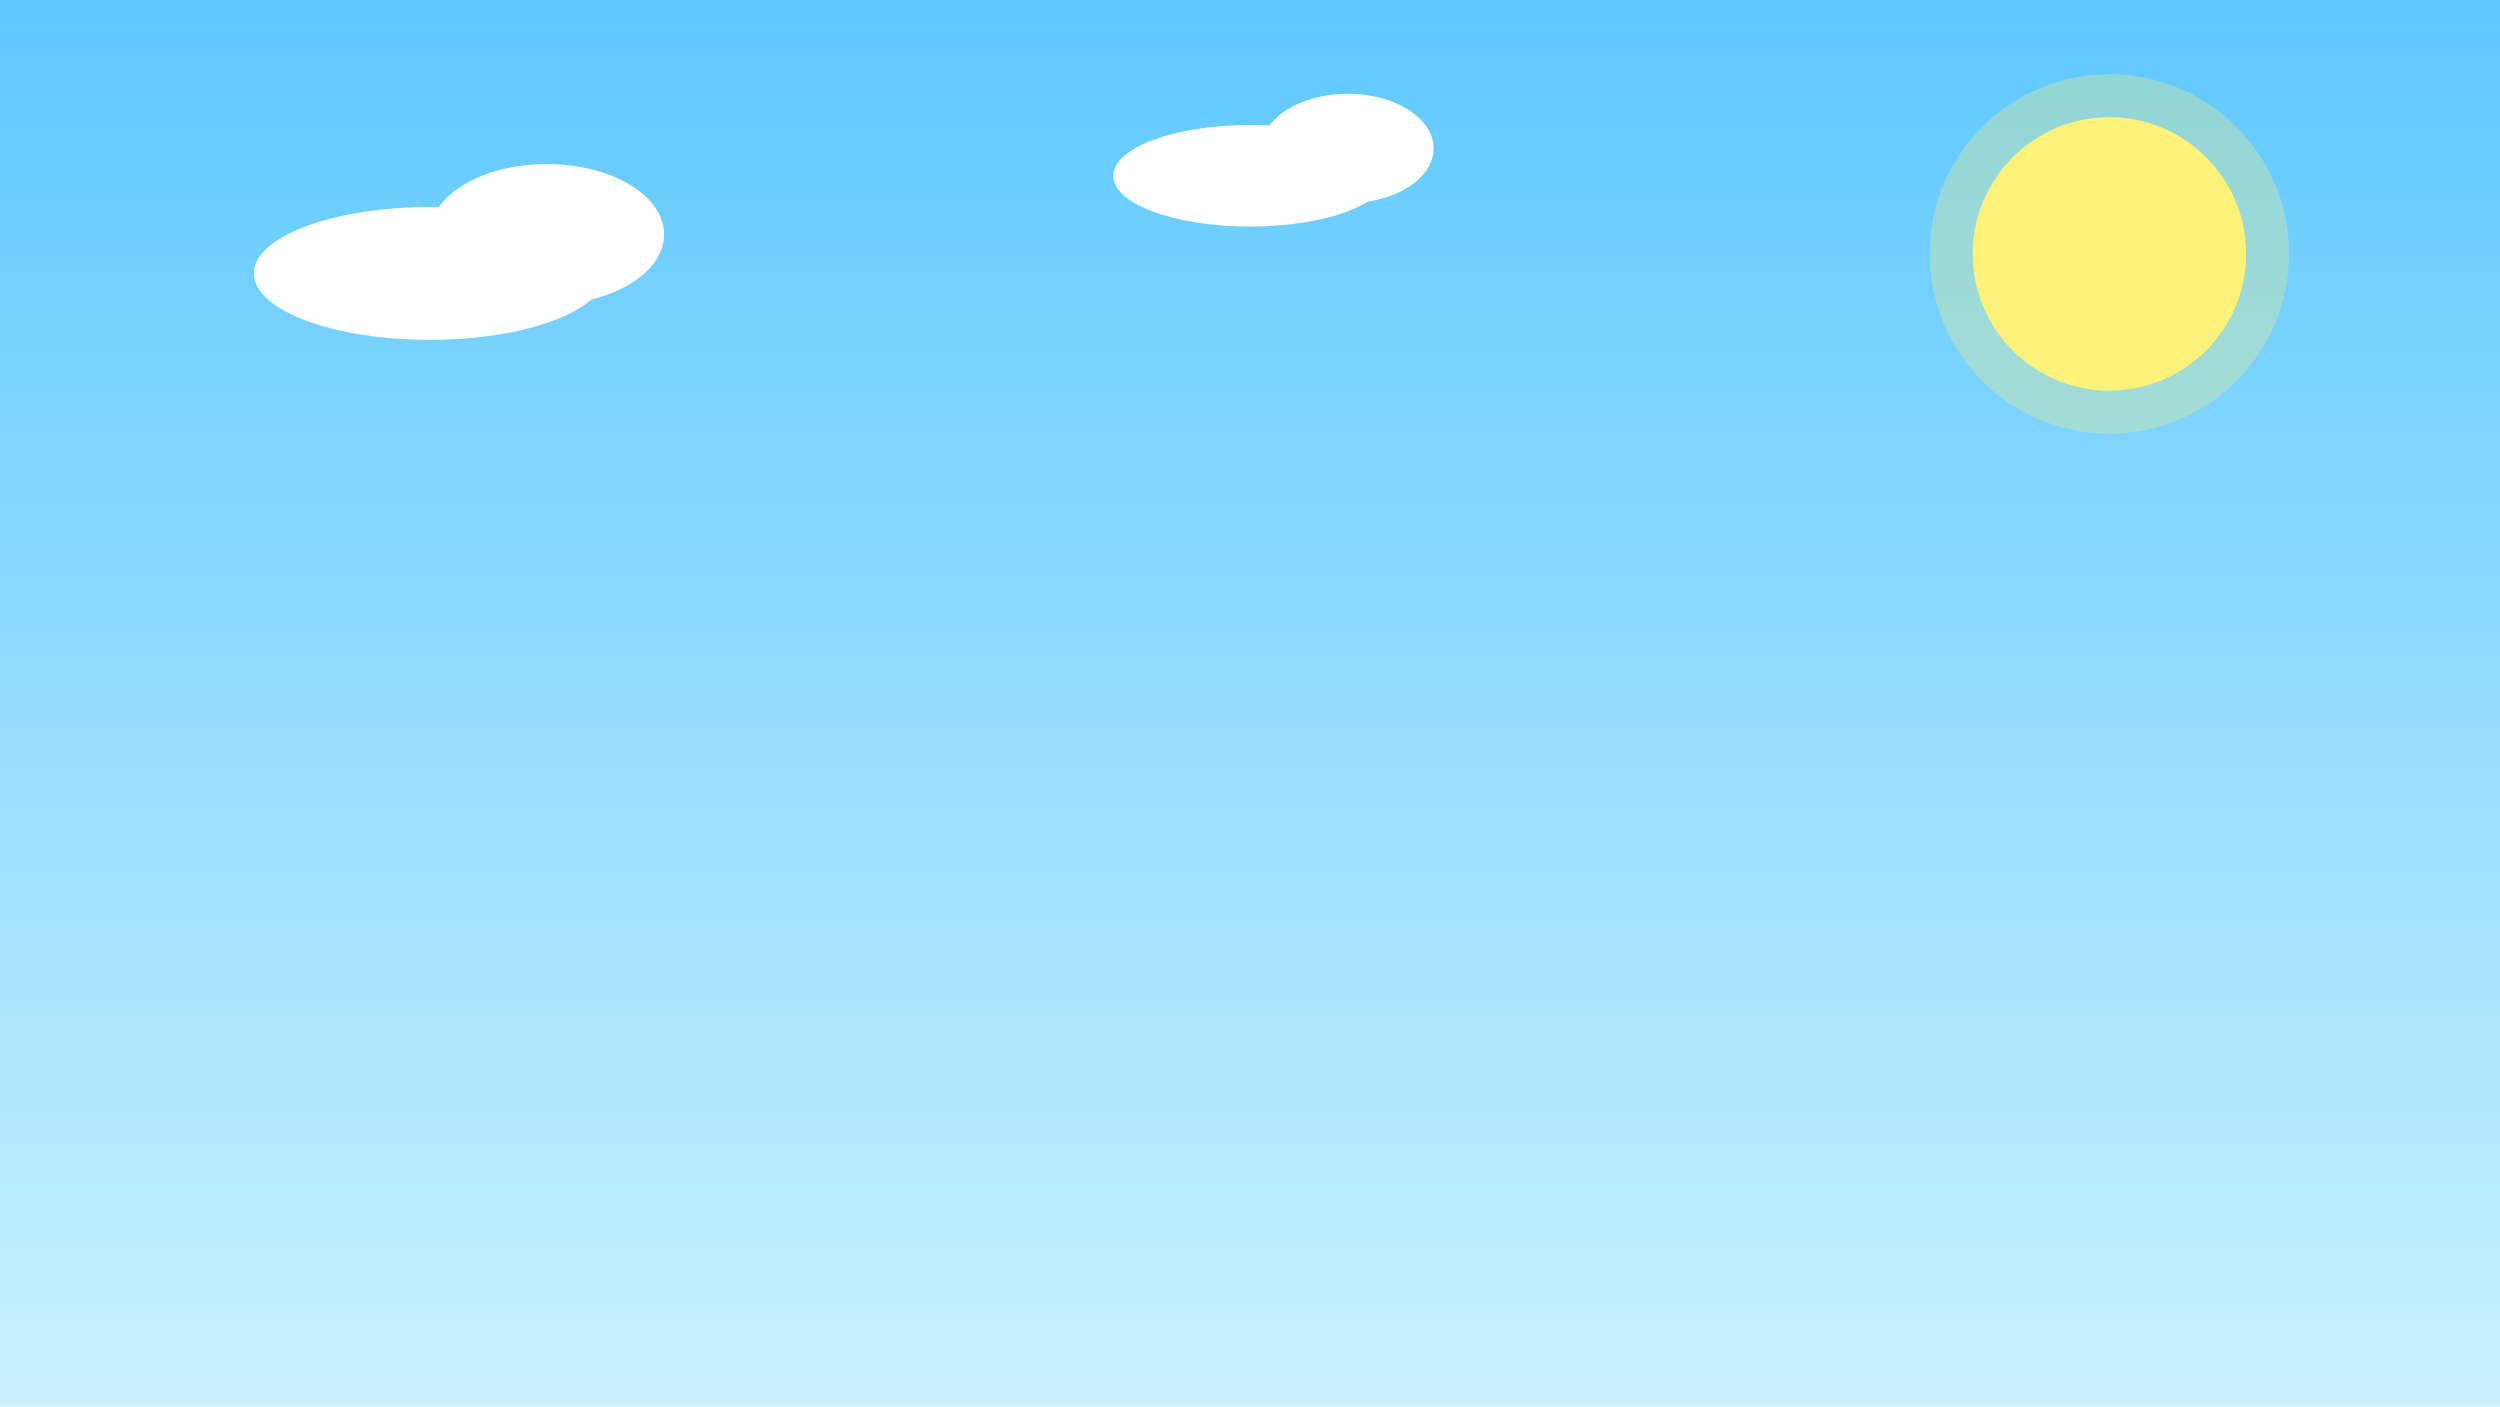
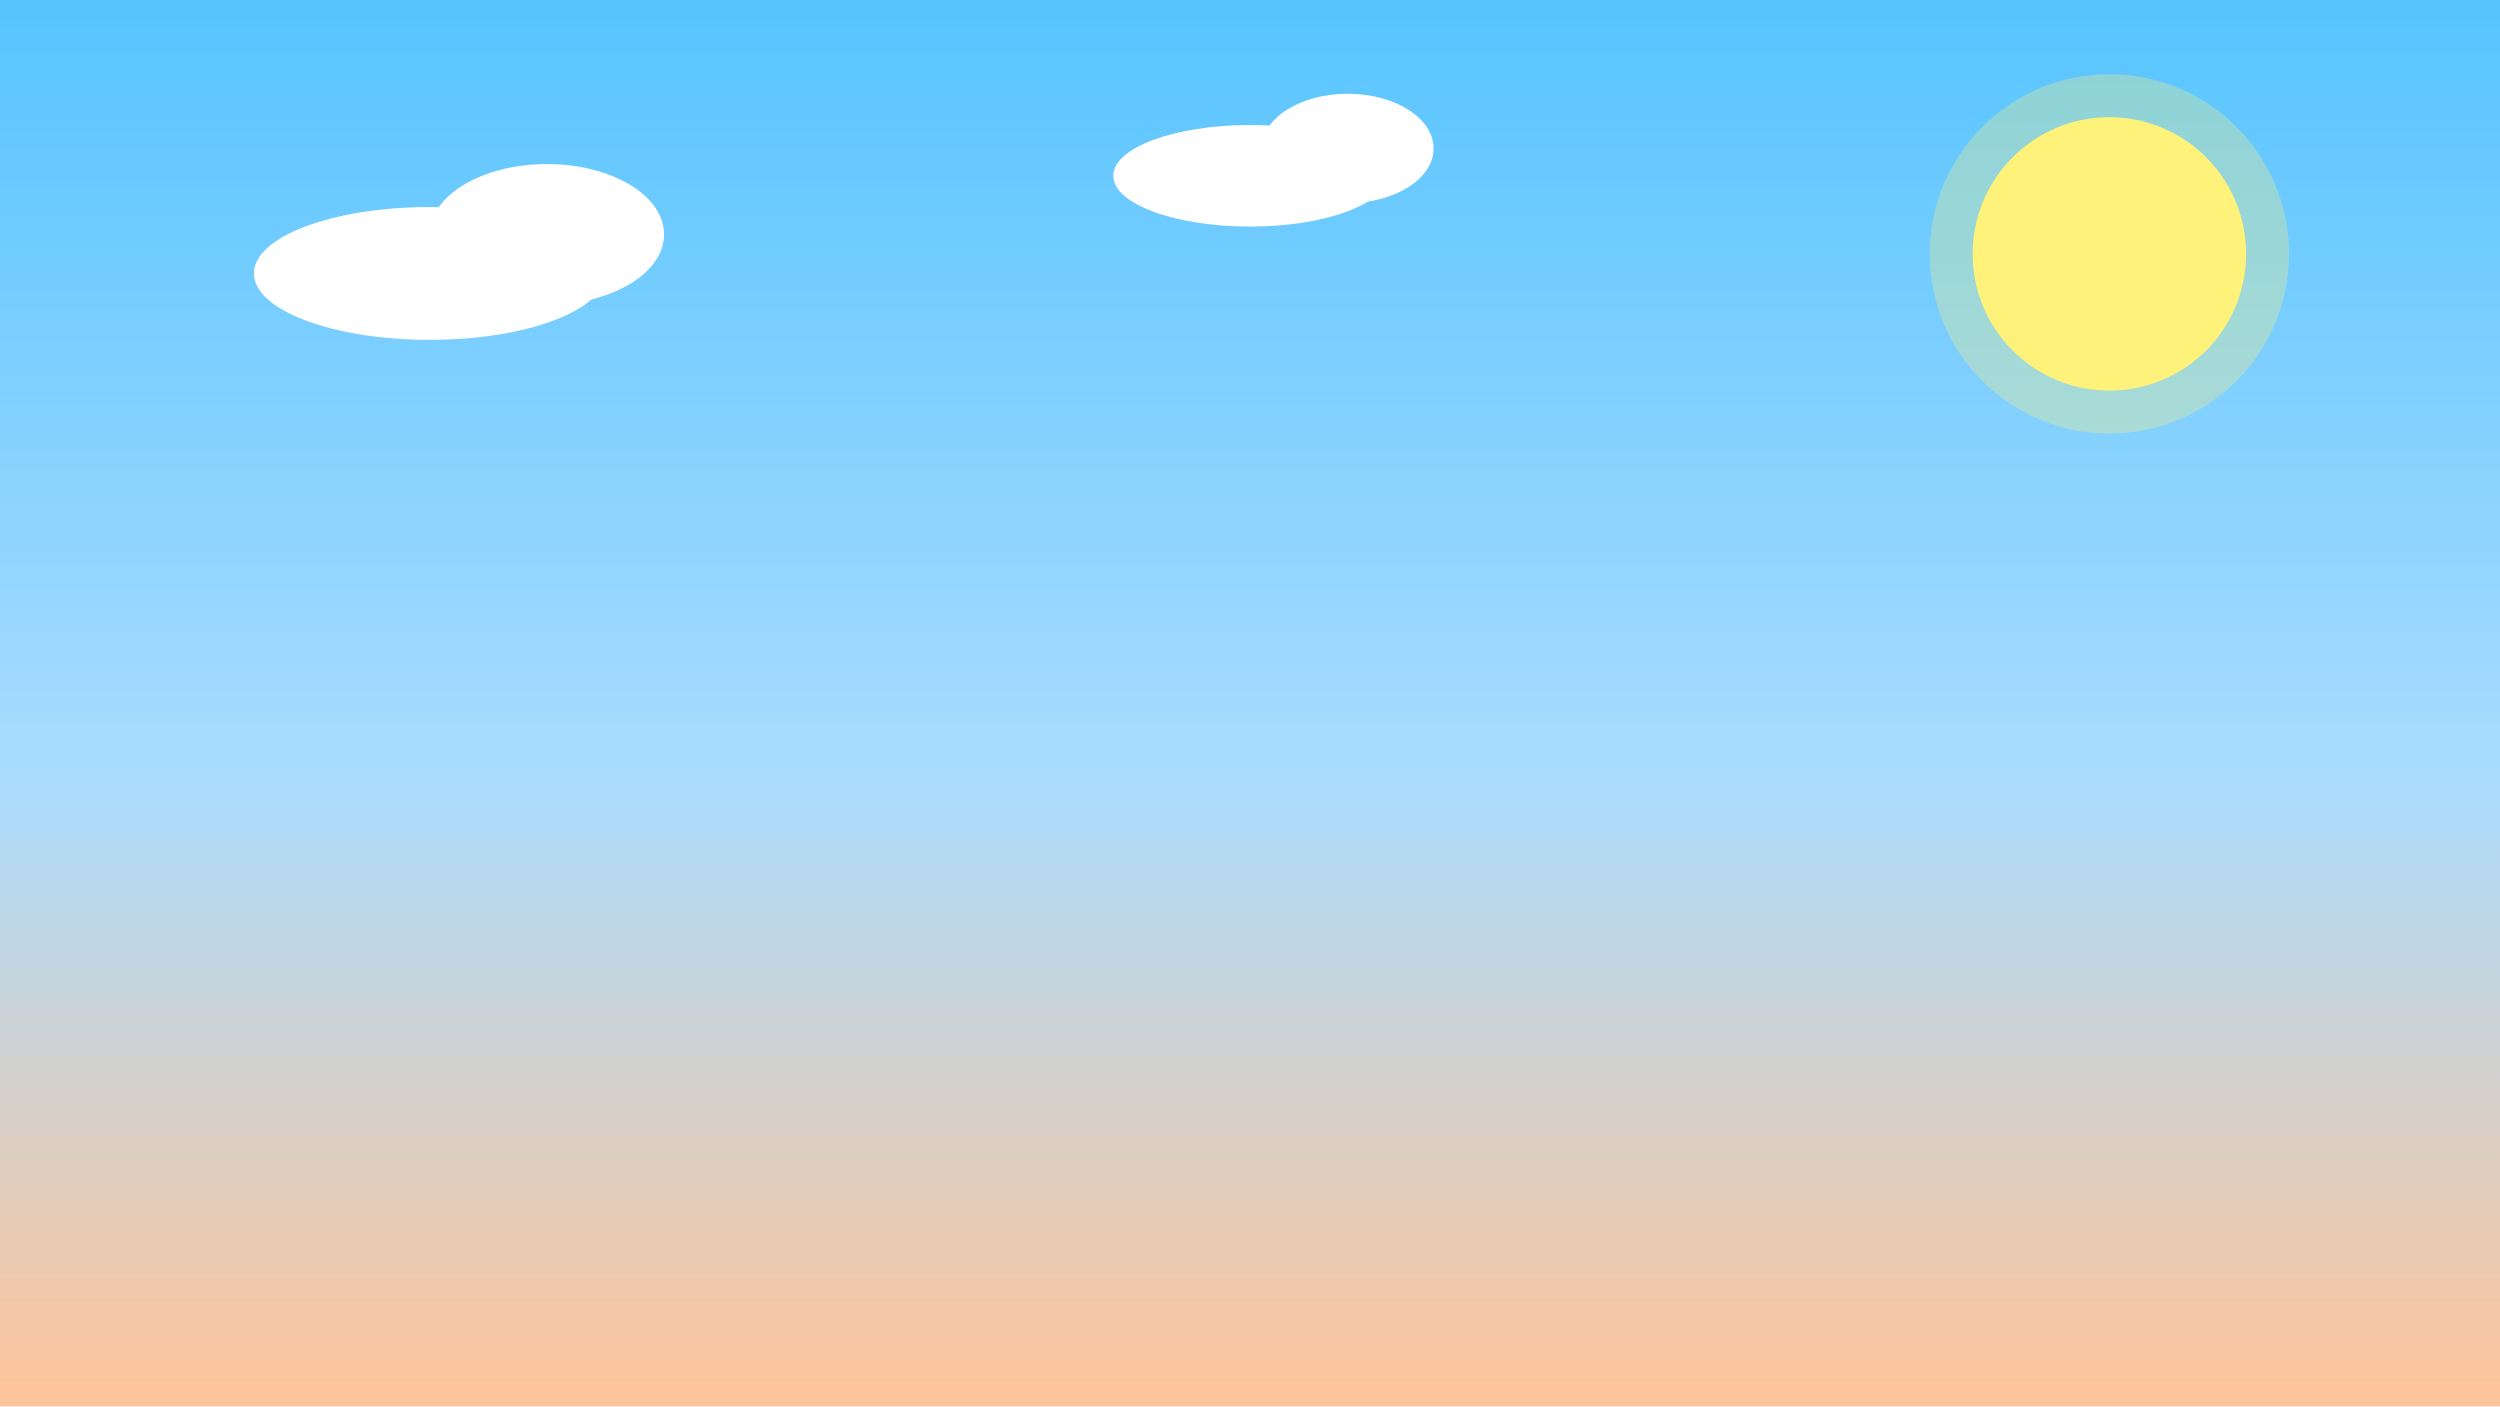
<svg xmlns="http://www.w3.org/2000/svg" width="1280" height="720" viewBox="0 0 1280 720">
  <defs>
    <linearGradient id="s" x1="0" y1="0" x2="0" y2="1">
-       <stop offset="0" stop-color="#5ec8ff" />
-       <stop offset="1" stop-color="#c9f1ff" />
+       <stop offset="0" stop-color="#57c4ff" />
+       <stop offset="0.55" stop-color="#a9dcff" />
+       <stop offset="1" stop-color="#ffc59a" />
    </linearGradient>
  </defs>
  <rect width="1280" height="720" fill="url(#s)" />
  <circle cx="1080" cy="130" r="92" fill="#fff27a" opacity="0.3" />
  <circle cx="1080" cy="130" r="70" fill="#fff27a" />
  <g fill="#fff">
    <ellipse cx="220" cy="140" rx="90" ry="34" />
    <ellipse cx="280" cy="120" rx="60" ry="36" />
    <ellipse cx="640" cy="90" rx="70" ry="26" />
    <ellipse cx="690" cy="76" rx="44" ry="28" />
  </g>
</svg>
